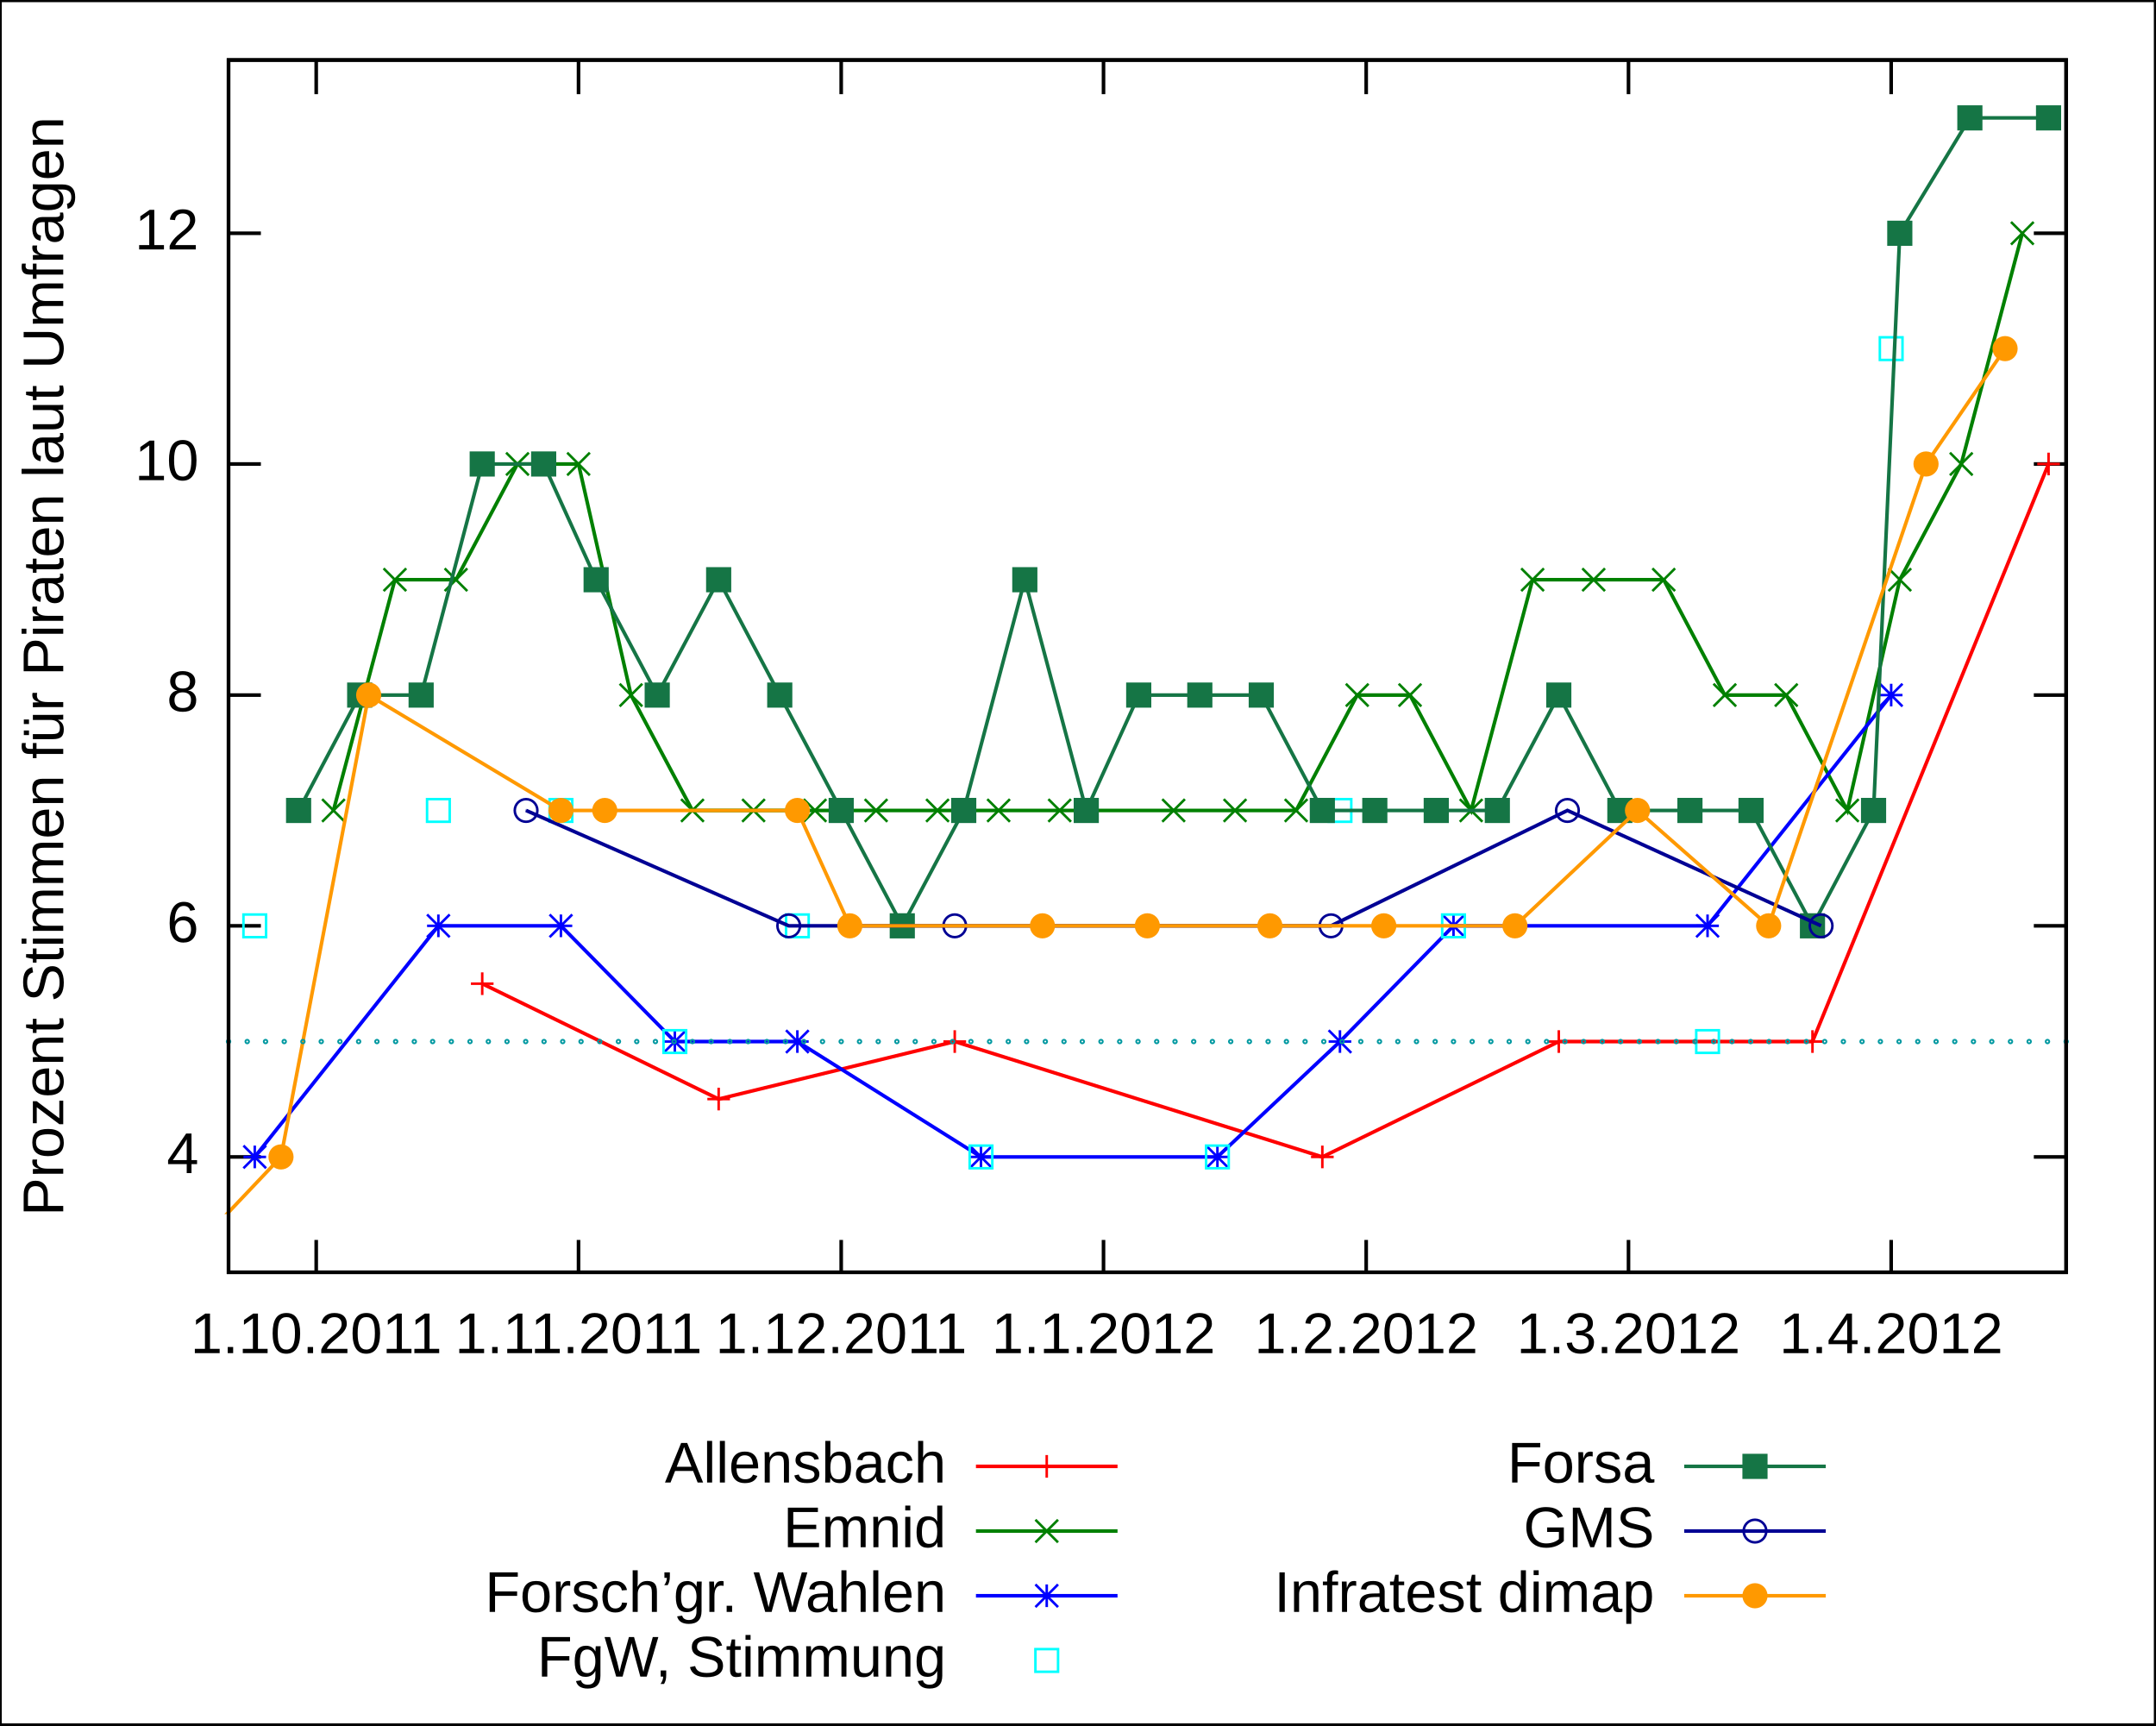
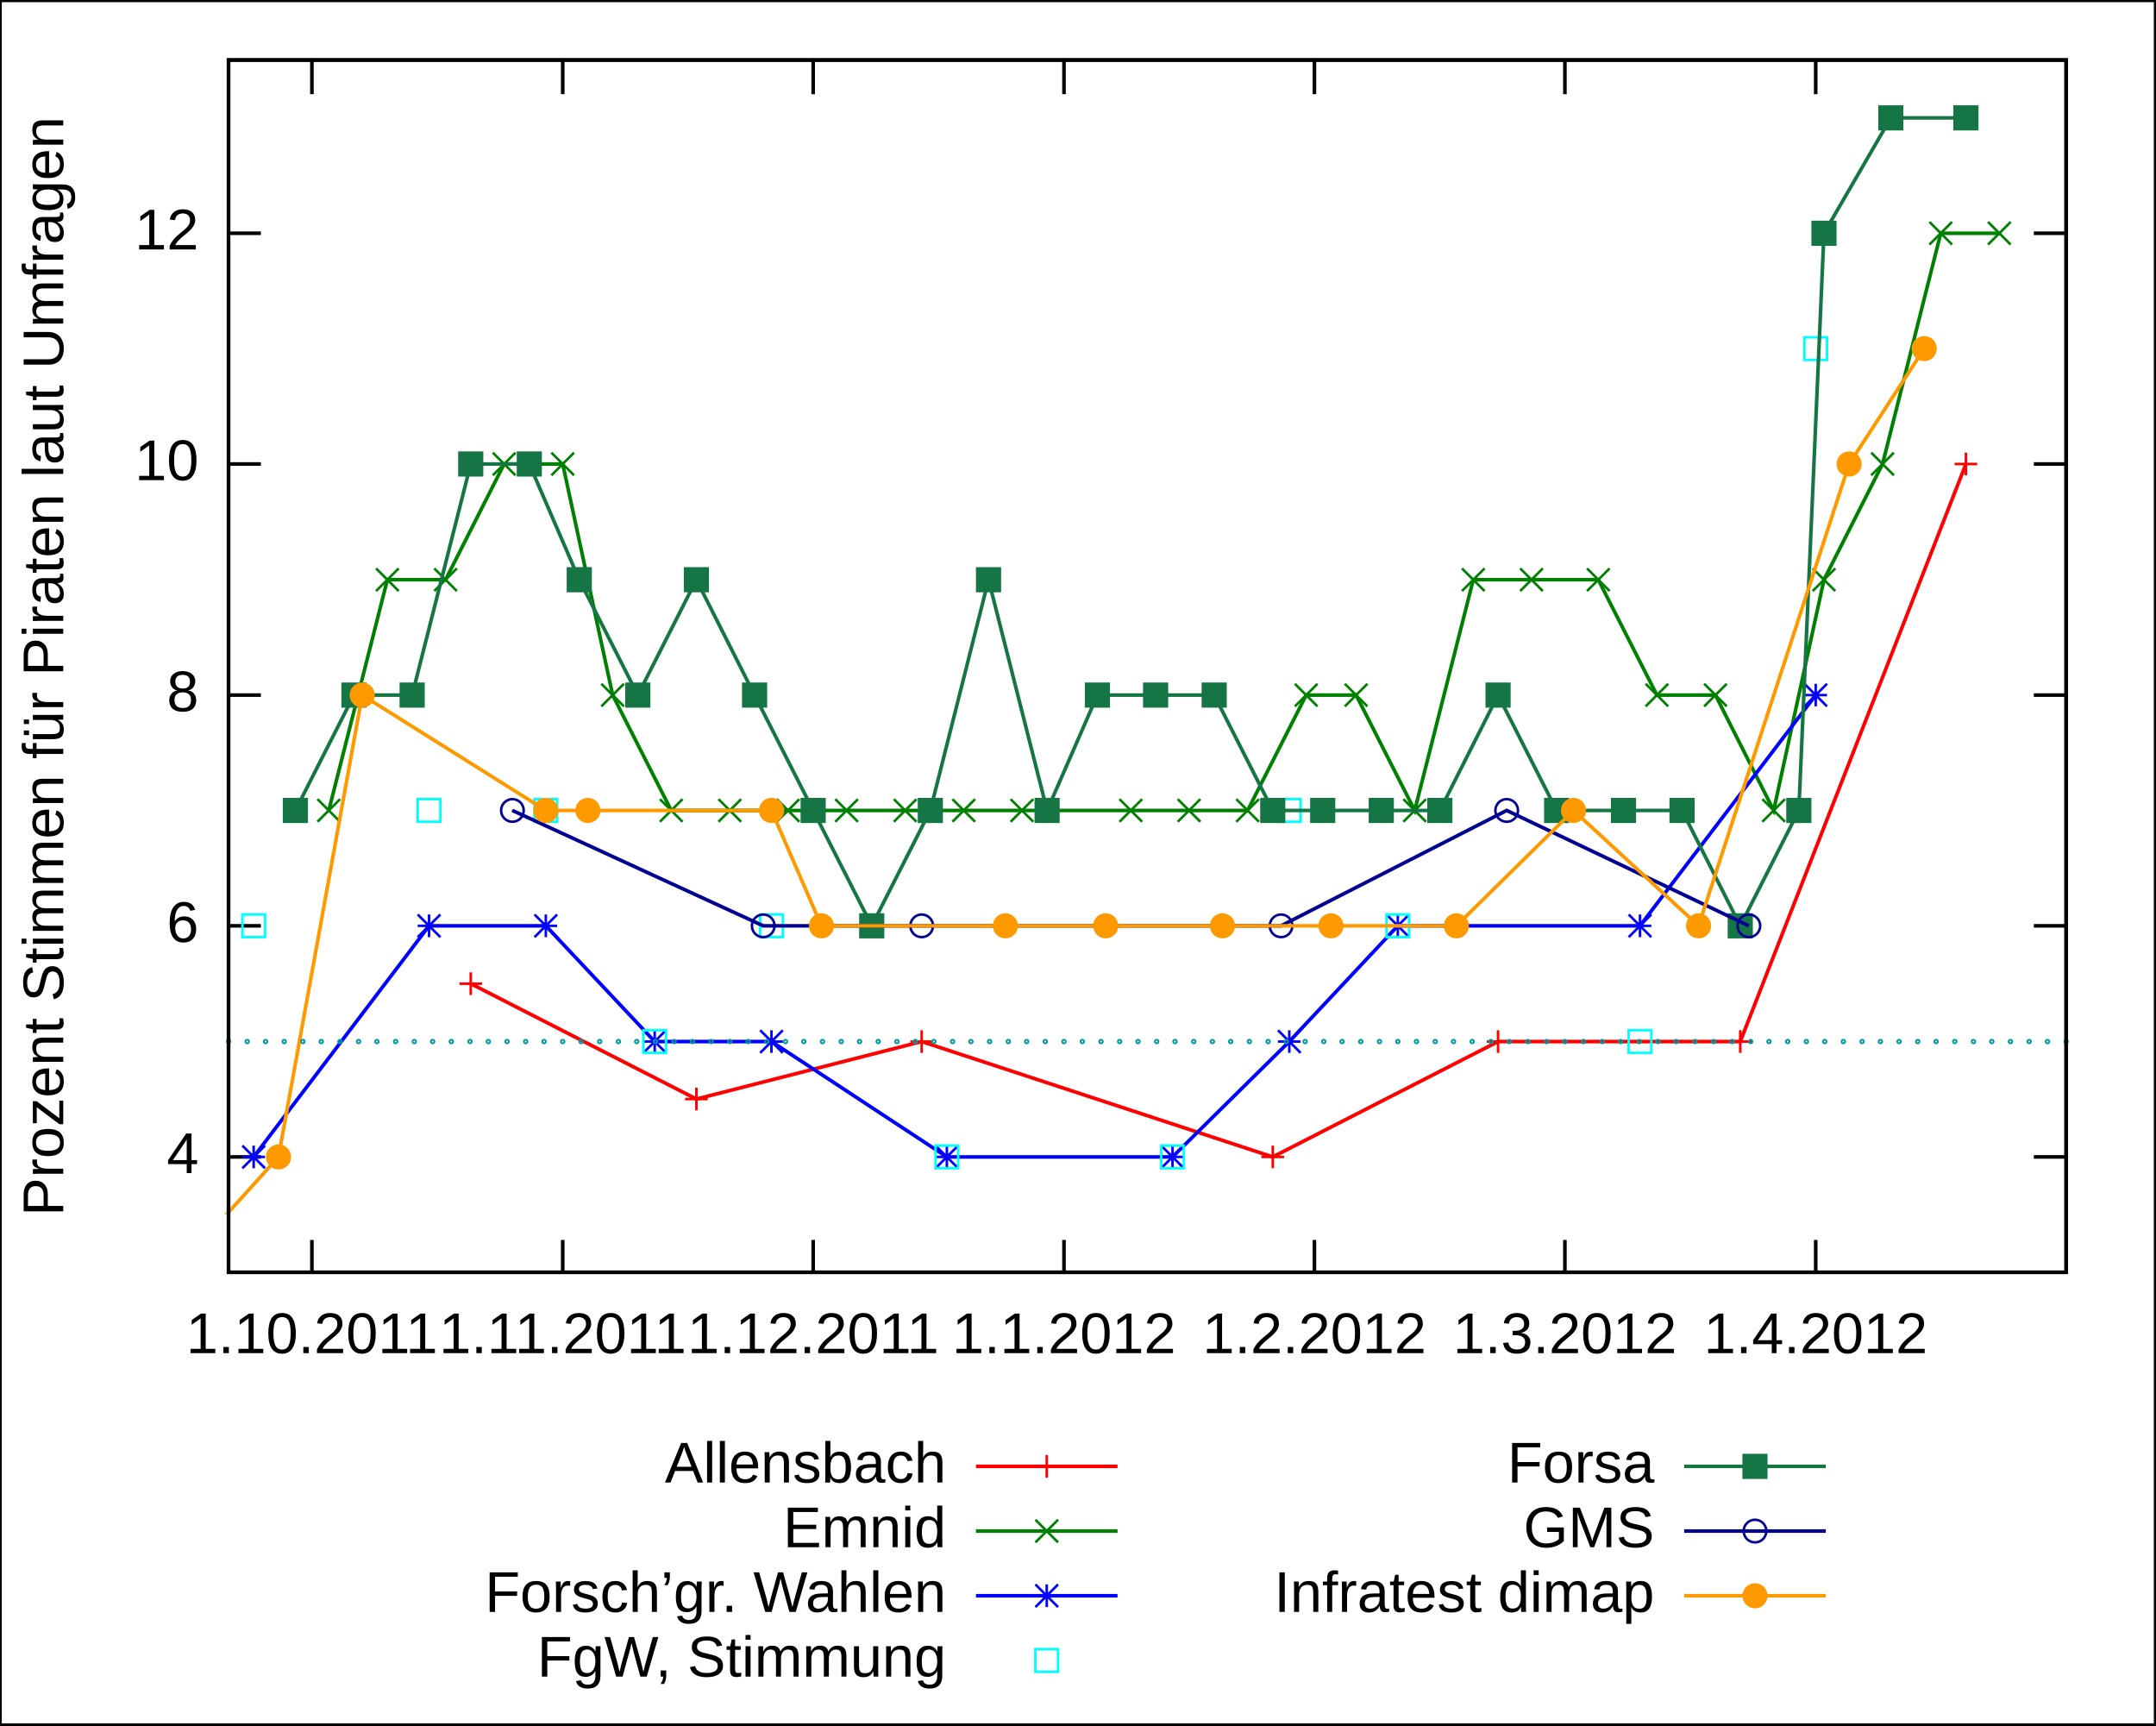
<svg xmlns="http://www.w3.org/2000/svg" xmlns:xlink="http://www.w3.org/1999/xlink" width="600" height="480" viewBox="0 0 600 480">
  <g id="gnuplot_canvas">
    <rect x="0" y="0" width="600" height="480" fill="none" />
    <defs>
      <circle id="gpDot" r="0.5" stroke-width="0.5" />
      <path id="gpPt0" stroke-width="0.222" stroke="currentColor" d="M-1,0 h2 M0,-1 v2" />
      <path id="gpPt1" stroke-width="0.222" stroke="currentColor" d="M-1,-1 L1,1 M1,-1 L-1,1" />
      <path id="gpPt2" stroke-width="0.222" stroke="currentColor" d="M-1,0 L1,0 M0,-1 L0,1 M-1,-1 L1,1 M-1,1 L1,-1" />
      <rect id="gpPt3" stroke-width="0.222" stroke="currentColor" x="-1" y="-1" width="2" height="2" />
      <rect id="gpPt4" stroke-width="0.222" stroke="currentColor" fill="currentColor" x="-1" y="-1" width="2" height="2" />
      <circle id="gpPt5" stroke-width="0.222" stroke="currentColor" cx="0" cy="0" r="1" />
      <use xlink:href="#gpPt5" id="gpPt6" fill="currentColor" stroke="none" />
      <path id="gpPt7" stroke-width="0.222" stroke="currentColor" d="M0,-1.33 L-1.33,0.67 L1.33,0.67 z" />
      <use xlink:href="#gpPt7" id="gpPt8" fill="currentColor" stroke="none" />
      <use xlink:href="#gpPt7" id="gpPt9" stroke="currentColor" transform="rotate(180)" />
      <use xlink:href="#gpPt9" id="gpPt10" fill="currentColor" stroke="none" />
      <use xlink:href="#gpPt3" id="gpPt11" stroke="currentColor" transform="rotate(45)" />
      <use xlink:href="#gpPt11" id="gpPt12" fill="currentColor" stroke="none" />
    </defs>
    <g style="fill:none; color:white; stroke:currentColor; stroke-width:1.00; stroke-linecap:butt; stroke-linejoin:miter">
</g>
    <g style="fill:none; color:black; stroke:currentColor; stroke-width:1.00; stroke-linecap:butt; stroke-linejoin:miter">
      <g style="stroke:none; shape-rendering:crispEdges">
        <polygon fill="rgb(255, 255, 255)" points="0.0,480.0 599.9,480.0 599.9,0.1 0.0,0.1 " />
      </g>
      <path stroke="black" d="M0.0,480.0 L0.0,0.1 L599.9,0.1 L599.9,480.0 L0.0,480.0 M63.6,321.9 L72.6,321.9 M575.0,321.9    L566.0,321.9  h0.01" />
      <g transform="translate(55.3,326.4)" style="stroke:none; fill:black; font-family:Arial; font-size:12.00pt; text-anchor:end">
        <text> 4</text>
      </g>
      <path d="M63.6,257.6 L72.6,257.6 M575.0,257.6 L566.0,257.6  h0.01" />
      <g transform="translate(55.3,262.1)" style="stroke:none; fill:black; font-family:Arial; font-size:12.00pt; text-anchor:end">
        <text> 6</text>
      </g>
      <path d="M63.6,193.4 L72.6,193.4 M575.0,193.4 L566.0,193.4  h0.01" />
      <g transform="translate(55.3,197.9)" style="stroke:none; fill:black; font-family:Arial; font-size:12.00pt; text-anchor:end">
        <text> 8</text>
      </g>
      <path d="M63.6,129.1 L72.6,129.1 M575.0,129.1 L566.0,129.1  h0.01" />
      <g transform="translate(55.3,133.6)" style="stroke:none; fill:black; font-family:Arial; font-size:12.00pt; text-anchor:end">
        <text> 10</text>
      </g>
      <path d="M63.6,64.9 L72.6,64.9 M575.0,64.9 L566.0,64.9  h0.01" />
      <g transform="translate(55.3,69.4)" style="stroke:none; fill:black; font-family:Arial; font-size:12.00pt; text-anchor:end">
        <text> 12</text>
      </g>
-       <path d="M88.0,354.0 L88.0,345.0 M88.0,16.7 L88.0,25.7  h0.01" />
-       <g transform="translate(88.0,376.5)" style="stroke:none; fill:black; font-family:Arial; font-size:12.00pt; text-anchor:middle">
+       <path d="M86.8,354.0 L86.8,345.0 M86.8,16.7 L86.8,25.7  h0.01" />
+       <g transform="translate(86.8,376.5)" style="stroke:none; fill:black; font-family:Arial; font-size:12.00pt; text-anchor:middle">
        <text>1.10.2011</text>
      </g>
-       <path d="M161.0,354.0 L161.0,345.0 M161.0,16.7 L161.0,25.7  h0.01" />
-       <g transform="translate(161.0,376.5)" style="stroke:none; fill:black; font-family:Arial; font-size:12.00pt; text-anchor:middle">
+       <path d="M156.6,354.0 L156.6,345.0 M156.6,16.7 L156.6,25.7  h0.01" />
+       <g transform="translate(156.6,376.5)" style="stroke:none; fill:black; font-family:Arial; font-size:12.00pt; text-anchor:middle">
        <text>1.11.2011</text>
      </g>
-       <path d="M234.1,354.0 L234.1,345.0 M234.1,16.7 L234.1,25.7  h0.01" />
-       <g transform="translate(234.1,376.5)" style="stroke:none; fill:black; font-family:Arial; font-size:12.00pt; text-anchor:middle">
+       <path d="M226.3,354.0 L226.3,345.0 M226.3,16.7 L226.3,25.7  h0.01" />
+       <g transform="translate(226.3,376.5)" style="stroke:none; fill:black; font-family:Arial; font-size:12.00pt; text-anchor:middle">
        <text>1.12.2011</text>
      </g>
-       <path d="M307.1,354.0 L307.1,345.0 M307.1,16.7 L307.1,25.7  h0.01" />
-       <g transform="translate(307.1,376.5)" style="stroke:none; fill:black; font-family:Arial; font-size:12.00pt; text-anchor:middle">
+       <path d="M296.1,354.0 L296.1,345.0 M296.1,16.7 L296.1,25.7  h0.01" />
+       <g transform="translate(296.1,376.5)" style="stroke:none; fill:black; font-family:Arial; font-size:12.00pt; text-anchor:middle">
        <text>1.1.2012</text>
      </g>
-       <path d="M380.2,354.0 L380.2,345.0 M380.2,16.7 L380.2,25.7  h0.01" />
-       <g transform="translate(380.2,376.5)" style="stroke:none; fill:black; font-family:Arial; font-size:12.00pt; text-anchor:middle">
+       <path d="M365.8,354.0 L365.8,345.0 M365.8,16.7 L365.8,25.7  h0.01" />
+       <g transform="translate(365.8,376.5)" style="stroke:none; fill:black; font-family:Arial; font-size:12.00pt; text-anchor:middle">
        <text>1.2.2012</text>
      </g>
-       <path d="M453.2,354.0 L453.2,345.0 M453.2,16.7 L453.2,25.7  h0.01" />
-       <g transform="translate(453.2,376.5)" style="stroke:none; fill:black; font-family:Arial; font-size:12.00pt; text-anchor:middle">
+       <path d="M435.5,354.0 L435.5,345.0 M435.5,16.7 L435.5,25.7  h0.01" />
+       <g transform="translate(435.5,376.5)" style="stroke:none; fill:black; font-family:Arial; font-size:12.00pt; text-anchor:middle">
        <text>1.3.2012</text>
      </g>
-       <path d="M526.3,354.0 L526.3,345.0 M526.3,16.7 L526.3,25.7  h0.01" />
-       <g transform="translate(526.3,376.5)" style="stroke:none; fill:black; font-family:Arial; font-size:12.00pt; text-anchor:middle">
+       <path d="M505.3,354.0 L505.3,345.0 M505.3,16.7 L505.3,25.7  h0.01" />
+       <g transform="translate(505.3,376.5)" style="stroke:none; fill:black; font-family:Arial; font-size:12.00pt; text-anchor:middle">
        <text>1.4.2012</text>
      </g>
      <path d="M63.6,16.7 L63.6,354.0 L575.0,354.0 L575.0,16.7 L63.6,16.7 Z  h0.01" />
      <g transform="translate(17.6,185.4) rotate(270)" style="stroke:none; fill:black; font-family:Arial; font-size:12.00pt; text-anchor:middle">
        <text>Prozent Stimmen für Piraten laut Umfragen</text>
      </g>
    </g>
    <g id="gnuplot_plot_1">
      <g style="fill:none; color:red; stroke:currentColor; stroke-width:1.00; stroke-linecap:butt; stroke-linejoin:miter">
        <g transform="translate(263.3,412.5)" style="stroke:none; fill:black; font-family:Arial; font-size:12.00pt; text-anchor:end">
          <text>Allensbach</text>
        </g>
-         <path d="M271.6,408.0 L311.0,408.0 M570.1,129.1 L504.4,289.8 L433.8,289.8 L368.0,321.9 L265.7,289.8 L200.0,305.8    L134.2,273.7  h0.01" />
-         <use xlink:href="#gpPt0" transform="translate(570.1,129.1) scale(3.15)" />
-         <use xlink:href="#gpPt0" transform="translate(504.4,289.8) scale(3.15)" />
-         <use xlink:href="#gpPt0" transform="translate(433.8,289.8) scale(3.15)" />
-         <use xlink:href="#gpPt0" transform="translate(368.0,321.9) scale(3.15)" />
-         <use xlink:href="#gpPt0" transform="translate(265.7,289.8) scale(3.15)" />
-         <use xlink:href="#gpPt0" transform="translate(200.0,305.8) scale(3.15)" />
-         <use xlink:href="#gpPt0" transform="translate(134.2,273.7) scale(3.15)" />
+         <path d="M271.6,408.0 L311.0,408.0 M547.1,129.1 L484.3,289.8 L416.9,289.8 L354.2,321.9 L256.5,289.8 L193.8,305.8    L131.0,273.7  h0.01" />
+         <use xlink:href="#gpPt0" transform="translate(547.1,129.1) scale(3.15)" />
+         <use xlink:href="#gpPt0" transform="translate(484.3,289.8) scale(3.15)" />
+         <use xlink:href="#gpPt0" transform="translate(416.9,289.8) scale(3.15)" />
+         <use xlink:href="#gpPt0" transform="translate(354.2,321.9) scale(3.15)" />
+         <use xlink:href="#gpPt0" transform="translate(256.5,289.8) scale(3.15)" />
+         <use xlink:href="#gpPt0" transform="translate(193.8,305.8) scale(3.15)" />
+         <use xlink:href="#gpPt0" transform="translate(131.0,273.7) scale(3.15)" />
        <use xlink:href="#gpPt0" transform="translate(291.3,408.0) scale(3.15)" />
      </g>
    </g>
    <g id="gnuplot_plot_2">
      <g style="fill:none; color:green; stroke:currentColor; stroke-width:1.00; stroke-linecap:butt; stroke-linejoin:miter">
        <g transform="translate(263.3,430.5)" style="stroke:none; fill:black; font-family:Arial; font-size:12.00pt; text-anchor:end">
          <text>Emnid</text>
        </g>
-         <path d="M271.6,426.0 L311.0,426.0 M562.8,64.9 L545.8,129.1 L528.7,161.3 L514.1,225.5 L497.1,193.4 L480.0,193.4    L463.0,161.3 L443.5,161.3 L426.5,161.3 L409.4,225.5 L392.4,193.4 L377.7,193.4 L360.7,225.5 L343.7,225.5    L326.6,225.5 L294.9,225.5 L277.9,225.5 L260.9,225.5 L243.8,225.5 L226.8,225.5 L209.7,225.5 L192.7,225.5    L175.6,193.4 L161.0,129.1 L144.0,129.1 L126.9,161.3 L109.9,161.3 L92.8,225.5  h0.01" />
-         <use xlink:href="#gpPt1" transform="translate(562.8,64.9) scale(3.15)" />
-         <use xlink:href="#gpPt1" transform="translate(545.8,129.1) scale(3.15)" />
-         <use xlink:href="#gpPt1" transform="translate(528.7,161.3) scale(3.15)" />
-         <use xlink:href="#gpPt1" transform="translate(514.1,225.5) scale(3.15)" />
-         <use xlink:href="#gpPt1" transform="translate(497.1,193.4) scale(3.15)" />
-         <use xlink:href="#gpPt1" transform="translate(480.0,193.4) scale(3.15)" />
-         <use xlink:href="#gpPt1" transform="translate(463.0,161.3) scale(3.15)" />
-         <use xlink:href="#gpPt1" transform="translate(443.5,161.3) scale(3.15)" />
-         <use xlink:href="#gpPt1" transform="translate(426.5,161.3) scale(3.15)" />
-         <use xlink:href="#gpPt1" transform="translate(409.4,225.5) scale(3.15)" />
-         <use xlink:href="#gpPt1" transform="translate(392.4,193.4) scale(3.15)" />
-         <use xlink:href="#gpPt1" transform="translate(377.7,193.4) scale(3.15)" />
-         <use xlink:href="#gpPt1" transform="translate(360.7,225.5) scale(3.15)" />
-         <use xlink:href="#gpPt1" transform="translate(343.7,225.5) scale(3.15)" />
-         <use xlink:href="#gpPt1" transform="translate(326.6,225.5) scale(3.15)" />
-         <use xlink:href="#gpPt1" transform="translate(294.9,225.5) scale(3.15)" />
-         <use xlink:href="#gpPt1" transform="translate(277.9,225.5) scale(3.15)" />
-         <use xlink:href="#gpPt1" transform="translate(260.9,225.5) scale(3.15)" />
-         <use xlink:href="#gpPt1" transform="translate(243.8,225.5) scale(3.15)" />
-         <use xlink:href="#gpPt1" transform="translate(226.8,225.5) scale(3.15)" />
-         <use xlink:href="#gpPt1" transform="translate(209.7,225.5) scale(3.15)" />
-         <use xlink:href="#gpPt1" transform="translate(192.7,225.5) scale(3.15)" />
-         <use xlink:href="#gpPt1" transform="translate(175.6,193.4) scale(3.15)" />
-         <use xlink:href="#gpPt1" transform="translate(161.0,129.1) scale(3.15)" />
-         <use xlink:href="#gpPt1" transform="translate(144.0,129.1) scale(3.15)" />
-         <use xlink:href="#gpPt1" transform="translate(126.9,161.3) scale(3.15)" />
-         <use xlink:href="#gpPt1" transform="translate(109.9,161.3) scale(3.15)" />
-         <use xlink:href="#gpPt1" transform="translate(92.8,225.5) scale(3.15)" />
+         <path d="M271.6,426.0 L311.0,426.0 M556.4,64.9 L540.1,64.9 L523.9,129.1 L507.6,161.3 L493.6,225.5 L477.4,193.4    L461.1,193.4 L444.8,161.3 L426.2,161.3 L410.0,161.3 L393.7,225.5 L377.4,193.4 L363.5,193.4 L347.2,225.5    L330.9,225.5 L314.7,225.5 L284.4,225.5 L268.2,225.5 L251.9,225.5 L235.6,225.5 L219.3,225.5 L203.1,225.5    L186.8,225.5 L170.5,193.4 L156.6,129.1 L140.3,129.1 L124.0,161.3 L107.8,161.3 L91.5,225.5  h0.01" />
+         <use xlink:href="#gpPt1" transform="translate(556.4,64.9) scale(3.15)" />
+         <use xlink:href="#gpPt1" transform="translate(540.1,64.9) scale(3.15)" />
+         <use xlink:href="#gpPt1" transform="translate(523.9,129.1) scale(3.15)" />
+         <use xlink:href="#gpPt1" transform="translate(507.6,161.3) scale(3.15)" />
+         <use xlink:href="#gpPt1" transform="translate(493.6,225.5) scale(3.15)" />
+         <use xlink:href="#gpPt1" transform="translate(477.4,193.4) scale(3.15)" />
+         <use xlink:href="#gpPt1" transform="translate(461.1,193.4) scale(3.15)" />
+         <use xlink:href="#gpPt1" transform="translate(444.8,161.3) scale(3.15)" />
+         <use xlink:href="#gpPt1" transform="translate(426.2,161.3) scale(3.15)" />
+         <use xlink:href="#gpPt1" transform="translate(410.0,161.3) scale(3.15)" />
+         <use xlink:href="#gpPt1" transform="translate(393.7,225.5) scale(3.15)" />
+         <use xlink:href="#gpPt1" transform="translate(377.4,193.4) scale(3.15)" />
+         <use xlink:href="#gpPt1" transform="translate(363.5,193.4) scale(3.15)" />
+         <use xlink:href="#gpPt1" transform="translate(347.2,225.5) scale(3.15)" />
+         <use xlink:href="#gpPt1" transform="translate(330.9,225.5) scale(3.15)" />
+         <use xlink:href="#gpPt1" transform="translate(314.7,225.5) scale(3.15)" />
+         <use xlink:href="#gpPt1" transform="translate(284.4,225.5) scale(3.15)" />
+         <use xlink:href="#gpPt1" transform="translate(268.2,225.5) scale(3.15)" />
+         <use xlink:href="#gpPt1" transform="translate(251.9,225.5) scale(3.15)" />
+         <use xlink:href="#gpPt1" transform="translate(235.6,225.5) scale(3.15)" />
+         <use xlink:href="#gpPt1" transform="translate(219.3,225.5) scale(3.15)" />
+         <use xlink:href="#gpPt1" transform="translate(203.1,225.5) scale(3.15)" />
+         <use xlink:href="#gpPt1" transform="translate(186.8,225.5) scale(3.15)" />
+         <use xlink:href="#gpPt1" transform="translate(170.5,193.4) scale(3.15)" />
+         <use xlink:href="#gpPt1" transform="translate(156.6,129.1) scale(3.15)" />
+         <use xlink:href="#gpPt1" transform="translate(140.3,129.1) scale(3.15)" />
+         <use xlink:href="#gpPt1" transform="translate(124.0,161.3) scale(3.15)" />
+         <use xlink:href="#gpPt1" transform="translate(107.8,161.3) scale(3.15)" />
+         <use xlink:href="#gpPt1" transform="translate(91.5,225.5) scale(3.15)" />
        <use xlink:href="#gpPt1" transform="translate(291.3,426.0) scale(3.15)" />
      </g>
    </g>
    <g id="gnuplot_plot_3">
      <g style="fill:none; color:blue; stroke:currentColor; stroke-width:1.00; stroke-linecap:butt; stroke-linejoin:miter">
        <g transform="translate(263.3,448.5)" style="stroke:none; fill:black; font-family:Arial; font-size:12.00pt; text-anchor:end">
          <text>Forsch’gr. Wahlen</text>
        </g>
-         <path d="M271.6,444.0 L311.0,444.0 M526.3,193.4 L475.2,257.6 L404.5,257.6 L372.9,289.8 L338.8,321.9 L273.0,321.9    L221.9,289.8 L187.8,289.8 L156.1,257.6 L122.0,257.6 L70.9,321.9  h0.01" />
-         <use xlink:href="#gpPt2" transform="translate(526.3,193.4) scale(3.15)" />
-         <use xlink:href="#gpPt2" transform="translate(475.2,257.6) scale(3.15)" />
-         <use xlink:href="#gpPt2" transform="translate(404.5,257.6) scale(3.15)" />
-         <use xlink:href="#gpPt2" transform="translate(372.9,289.8) scale(3.15)" />
-         <use xlink:href="#gpPt2" transform="translate(338.8,321.9) scale(3.15)" />
-         <use xlink:href="#gpPt2" transform="translate(273.0,321.9) scale(3.15)" />
-         <use xlink:href="#gpPt2" transform="translate(221.9,289.8) scale(3.15)" />
-         <use xlink:href="#gpPt2" transform="translate(187.8,289.8) scale(3.15)" />
-         <use xlink:href="#gpPt2" transform="translate(156.1,257.6) scale(3.15)" />
-         <use xlink:href="#gpPt2" transform="translate(122.0,257.6) scale(3.15)" />
-         <use xlink:href="#gpPt2" transform="translate(70.9,321.9) scale(3.15)" />
+         <path d="M271.6,444.0 L311.0,444.0 M505.3,193.4 L456.4,257.6 L389.0,257.6 L358.8,289.8 L326.3,321.9 L263.5,321.9    L214.7,289.8 L182.2,289.8 L151.9,257.6 L119.4,257.6 L70.6,321.9  h0.01" />
+         <use xlink:href="#gpPt2" transform="translate(505.3,193.4) scale(3.15)" />
+         <use xlink:href="#gpPt2" transform="translate(456.4,257.6) scale(3.15)" />
+         <use xlink:href="#gpPt2" transform="translate(389.0,257.6) scale(3.15)" />
+         <use xlink:href="#gpPt2" transform="translate(358.8,289.8) scale(3.15)" />
+         <use xlink:href="#gpPt2" transform="translate(326.3,321.9) scale(3.15)" />
+         <use xlink:href="#gpPt2" transform="translate(263.5,321.9) scale(3.15)" />
+         <use xlink:href="#gpPt2" transform="translate(214.7,289.8) scale(3.15)" />
+         <use xlink:href="#gpPt2" transform="translate(182.2,289.8) scale(3.15)" />
+         <use xlink:href="#gpPt2" transform="translate(151.9,257.6) scale(3.15)" />
+         <use xlink:href="#gpPt2" transform="translate(119.4,257.6) scale(3.15)" />
+         <use xlink:href="#gpPt2" transform="translate(70.6,321.9) scale(3.15)" />
        <use xlink:href="#gpPt2" transform="translate(291.3,444.0) scale(3.15)" />
      </g>
    </g>
    <g id="gnuplot_plot_4">
      <g style="fill:none; color:cyan; stroke:currentColor; stroke-width:1.00; stroke-linecap:butt; stroke-linejoin:miter">
        <g transform="translate(263.3,466.5)" style="stroke:none; fill:black; font-family:Arial; font-size:12.00pt; text-anchor:end">
          <text>FgW, Stimmung</text>
        </g>
-         <use xlink:href="#gpPt3" transform="translate(526.3,97.0) scale(3.15)" />
-         <use xlink:href="#gpPt3" transform="translate(475.2,289.8) scale(3.15)" />
-         <use xlink:href="#gpPt3" transform="translate(404.5,257.6) scale(3.15)" />
-         <use xlink:href="#gpPt3" transform="translate(372.9,225.5) scale(3.15)" />
-         <use xlink:href="#gpPt3" transform="translate(338.8,321.9) scale(3.15)" />
-         <use xlink:href="#gpPt3" transform="translate(273.0,321.9) scale(3.15)" />
-         <use xlink:href="#gpPt3" transform="translate(221.9,257.6) scale(3.15)" />
-         <use xlink:href="#gpPt3" transform="translate(187.8,289.8) scale(3.15)" />
-         <use xlink:href="#gpPt3" transform="translate(156.1,225.5) scale(3.15)" />
-         <use xlink:href="#gpPt3" transform="translate(122.0,225.5) scale(3.15)" />
-         <use xlink:href="#gpPt3" transform="translate(70.9,257.6) scale(3.15)" />
+         <use xlink:href="#gpPt3" transform="translate(505.3,97.0) scale(3.15)" />
+         <use xlink:href="#gpPt3" transform="translate(456.4,289.8) scale(3.15)" />
+         <use xlink:href="#gpPt3" transform="translate(389.0,257.6) scale(3.15)" />
+         <use xlink:href="#gpPt3" transform="translate(358.8,225.5) scale(3.15)" />
+         <use xlink:href="#gpPt3" transform="translate(326.3,321.9) scale(3.15)" />
+         <use xlink:href="#gpPt3" transform="translate(263.5,321.9) scale(3.15)" />
+         <use xlink:href="#gpPt3" transform="translate(214.7,257.6) scale(3.15)" />
+         <use xlink:href="#gpPt3" transform="translate(182.2,289.8) scale(3.15)" />
+         <use xlink:href="#gpPt3" transform="translate(151.9,225.5) scale(3.15)" />
+         <use xlink:href="#gpPt3" transform="translate(119.4,225.5) scale(3.15)" />
+         <use xlink:href="#gpPt3" transform="translate(70.6,257.6) scale(3.15)" />
        <use xlink:href="#gpPt3" transform="translate(291.3,462.0) scale(3.15)" />
      </g>
    </g>
    <g id="gnuplot_plot_5">
      <g style="fill:none; color:#157545; stroke:currentColor; stroke-width:1.00; stroke-linecap:butt; stroke-linejoin:miter">
        <g transform="translate(460.4,412.5)" style="stroke:none; fill:black; font-family:Arial; font-size:12.00pt; text-anchor:end">
          <text>Forsa</text>
        </g>
-         <path d="M468.7,408.0 L508.1,408.0 M570.1,32.8 L548.2,32.8 L528.7,64.9 L521.4,225.5 L504.4,257.6 L487.3,225.5    L470.3,225.5 L450.8,225.5 L433.8,193.4 L416.7,225.5 L399.7,225.5 L382.6,225.5 L368.0,225.5 L351.0,193.4    L333.9,193.4 L316.9,193.4 L302.3,225.5 L285.2,161.3 L268.2,225.5 L251.1,257.6 L234.1,225.5 L217.0,193.4    L200.0,161.3 L182.9,193.4 L165.9,161.3 L151.3,129.1 L134.2,129.1 L117.2,193.4 L100.1,193.4 L83.1,225.5     h0.01" />
-         <use xlink:href="#gpPt4" transform="translate(570.1,32.8) scale(3.15)" />
-         <use xlink:href="#gpPt4" transform="translate(548.2,32.8) scale(3.15)" />
-         <use xlink:href="#gpPt4" transform="translate(528.7,64.9) scale(3.15)" />
-         <use xlink:href="#gpPt4" transform="translate(521.4,225.5) scale(3.15)" />
-         <use xlink:href="#gpPt4" transform="translate(504.4,257.6) scale(3.15)" />
-         <use xlink:href="#gpPt4" transform="translate(487.3,225.5) scale(3.15)" />
-         <use xlink:href="#gpPt4" transform="translate(470.3,225.5) scale(3.15)" />
-         <use xlink:href="#gpPt4" transform="translate(450.8,225.5) scale(3.15)" />
-         <use xlink:href="#gpPt4" transform="translate(433.8,193.4) scale(3.15)" />
-         <use xlink:href="#gpPt4" transform="translate(416.7,225.5) scale(3.15)" />
-         <use xlink:href="#gpPt4" transform="translate(399.7,225.5) scale(3.15)" />
-         <use xlink:href="#gpPt4" transform="translate(382.6,225.5) scale(3.15)" />
-         <use xlink:href="#gpPt4" transform="translate(368.0,225.5) scale(3.15)" />
-         <use xlink:href="#gpPt4" transform="translate(351.0,193.4) scale(3.15)" />
-         <use xlink:href="#gpPt4" transform="translate(333.9,193.4) scale(3.15)" />
-         <use xlink:href="#gpPt4" transform="translate(316.9,193.4) scale(3.15)" />
-         <use xlink:href="#gpPt4" transform="translate(302.3,225.5) scale(3.15)" />
-         <use xlink:href="#gpPt4" transform="translate(285.2,161.3) scale(3.15)" />
-         <use xlink:href="#gpPt4" transform="translate(268.2,225.5) scale(3.15)" />
-         <use xlink:href="#gpPt4" transform="translate(251.1,257.6) scale(3.15)" />
-         <use xlink:href="#gpPt4" transform="translate(234.1,225.5) scale(3.15)" />
-         <use xlink:href="#gpPt4" transform="translate(217.0,193.4) scale(3.15)" />
-         <use xlink:href="#gpPt4" transform="translate(200.0,161.3) scale(3.15)" />
-         <use xlink:href="#gpPt4" transform="translate(182.9,193.4) scale(3.15)" />
-         <use xlink:href="#gpPt4" transform="translate(165.9,161.3) scale(3.15)" />
-         <use xlink:href="#gpPt4" transform="translate(151.3,129.1) scale(3.15)" />
-         <use xlink:href="#gpPt4" transform="translate(134.2,129.1) scale(3.15)" />
-         <use xlink:href="#gpPt4" transform="translate(117.2,193.4) scale(3.15)" />
-         <use xlink:href="#gpPt4" transform="translate(100.1,193.4) scale(3.15)" />
-         <use xlink:href="#gpPt4" transform="translate(83.1,225.5) scale(3.15)" />
+         <path d="M468.7,408.0 L508.1,408.0 M547.1,32.8 L526.2,32.8 L507.6,64.9 L500.6,225.5 L484.3,257.6 L468.1,225.5    L451.8,225.5 L433.2,225.5 L416.9,193.4 L400.7,225.5 L384.4,225.5 L368.1,225.5 L354.2,225.5 L337.9,193.4    L321.6,193.4 L305.4,193.4 L291.4,225.5 L275.1,161.3 L258.9,225.5 L242.6,257.6 L226.3,225.5 L210.0,193.4    L193.8,161.3 L177.5,193.4 L161.2,161.3 L147.3,129.1 L131.0,129.1 L114.7,193.4 L98.5,193.4 L82.2,225.5     h0.01" />
+         <use xlink:href="#gpPt4" transform="translate(547.1,32.8) scale(3.15)" />
+         <use xlink:href="#gpPt4" transform="translate(526.2,32.8) scale(3.15)" />
+         <use xlink:href="#gpPt4" transform="translate(507.6,64.9) scale(3.15)" />
+         <use xlink:href="#gpPt4" transform="translate(500.6,225.5) scale(3.15)" />
+         <use xlink:href="#gpPt4" transform="translate(484.3,257.6) scale(3.15)" />
+         <use xlink:href="#gpPt4" transform="translate(468.1,225.5) scale(3.15)" />
+         <use xlink:href="#gpPt4" transform="translate(451.8,225.5) scale(3.15)" />
+         <use xlink:href="#gpPt4" transform="translate(433.2,225.5) scale(3.15)" />
+         <use xlink:href="#gpPt4" transform="translate(416.9,193.4) scale(3.15)" />
+         <use xlink:href="#gpPt4" transform="translate(400.7,225.5) scale(3.15)" />
+         <use xlink:href="#gpPt4" transform="translate(384.4,225.5) scale(3.15)" />
+         <use xlink:href="#gpPt4" transform="translate(368.1,225.5) scale(3.15)" />
+         <use xlink:href="#gpPt4" transform="translate(354.2,225.5) scale(3.15)" />
+         <use xlink:href="#gpPt4" transform="translate(337.9,193.4) scale(3.15)" />
+         <use xlink:href="#gpPt4" transform="translate(321.6,193.4) scale(3.15)" />
+         <use xlink:href="#gpPt4" transform="translate(305.4,193.4) scale(3.15)" />
+         <use xlink:href="#gpPt4" transform="translate(291.4,225.5) scale(3.15)" />
+         <use xlink:href="#gpPt4" transform="translate(275.1,161.3) scale(3.15)" />
+         <use xlink:href="#gpPt4" transform="translate(258.9,225.5) scale(3.15)" />
+         <use xlink:href="#gpPt4" transform="translate(242.6,257.6) scale(3.15)" />
+         <use xlink:href="#gpPt4" transform="translate(226.3,225.5) scale(3.15)" />
+         <use xlink:href="#gpPt4" transform="translate(210.0,193.4) scale(3.15)" />
+         <use xlink:href="#gpPt4" transform="translate(193.8,161.3) scale(3.15)" />
+         <use xlink:href="#gpPt4" transform="translate(177.5,193.4) scale(3.15)" />
+         <use xlink:href="#gpPt4" transform="translate(161.2,161.3) scale(3.15)" />
+         <use xlink:href="#gpPt4" transform="translate(147.3,129.1) scale(3.15)" />
+         <use xlink:href="#gpPt4" transform="translate(131.0,129.1) scale(3.15)" />
+         <use xlink:href="#gpPt4" transform="translate(114.7,193.4) scale(3.15)" />
+         <use xlink:href="#gpPt4" transform="translate(98.5,193.4) scale(3.15)" />
+         <use xlink:href="#gpPt4" transform="translate(82.2,225.5) scale(3.15)" />
        <use xlink:href="#gpPt4" transform="translate(488.4,408.0) scale(3.15)" />
      </g>
    </g>
    <g id="gnuplot_plot_6">
      <g style="fill:none; color:#000094; stroke:currentColor; stroke-width:1.00; stroke-linecap:butt; stroke-linejoin:miter">
        <g transform="translate(460.4,430.5)" style="stroke:none; fill:black; font-family:Arial; font-size:12.00pt; text-anchor:end">
          <text>GMS</text>
        </g>
-         <path d="M468.7,426.0 L508.1,426.0 M506.8,257.6 L436.2,225.5 L370.4,257.6 L265.7,257.6 L219.5,257.6 L146.4,225.5     h0.01" />
-         <use xlink:href="#gpPt5" transform="translate(506.8,257.6) scale(3.15)" />
-         <use xlink:href="#gpPt5" transform="translate(436.2,225.5) scale(3.15)" />
-         <use xlink:href="#gpPt5" transform="translate(370.4,257.6) scale(3.15)" />
-         <use xlink:href="#gpPt5" transform="translate(265.7,257.6) scale(3.15)" />
-         <use xlink:href="#gpPt5" transform="translate(219.5,257.6) scale(3.15)" />
-         <use xlink:href="#gpPt5" transform="translate(146.4,225.5) scale(3.15)" />
+         <path d="M468.7,426.0 L508.1,426.0 M486.7,257.6 L419.3,225.5 L356.5,257.6 L256.5,257.6 L212.4,257.6 L142.6,225.5     h0.01" />
+         <use xlink:href="#gpPt5" transform="translate(486.7,257.6) scale(3.15)" />
+         <use xlink:href="#gpPt5" transform="translate(419.3,225.5) scale(3.15)" />
+         <use xlink:href="#gpPt5" transform="translate(356.5,257.6) scale(3.15)" />
+         <use xlink:href="#gpPt5" transform="translate(256.5,257.6) scale(3.15)" />
+         <use xlink:href="#gpPt5" transform="translate(212.4,257.6) scale(3.15)" />
+         <use xlink:href="#gpPt5" transform="translate(142.6,225.5) scale(3.15)" />
        <use xlink:href="#gpPt5" transform="translate(488.4,426.0) scale(3.15)" />
      </g>
    </g>
    <g id="gnuplot_plot_7">
      <g style="fill:none; color:#FF9900; stroke:currentColor; stroke-width:1.00; stroke-linecap:butt; stroke-linejoin:miter">
        <g transform="translate(460.4,448.5)" style="stroke:none; fill:black; font-family:Arial; font-size:12.00pt; text-anchor:end">
          <text>Infratest dimap</text>
        </g>
-         <path d="M468.7,444.0 L508.1,444.0 M558.0,97.0 L536.0,129.1 L492.2,257.6 L455.7,225.5 L421.6,257.6 L385.1,257.6    L353.4,257.6 L319.3,257.6 L290.1,257.6 L236.5,257.6 L221.9,225.5 L168.3,225.5 L156.1,225.5 L102.6,193.4    L78.2,321.9 L63.6,337.3  h0.01" />
-         <use xlink:href="#gpPt6" transform="translate(558.0,97.0) scale(3.15)" />
-         <use xlink:href="#gpPt6" transform="translate(536.0,129.1) scale(3.15)" />
-         <use xlink:href="#gpPt6" transform="translate(492.2,257.6) scale(3.15)" />
-         <use xlink:href="#gpPt6" transform="translate(455.7,225.5) scale(3.15)" />
-         <use xlink:href="#gpPt6" transform="translate(421.6,257.6) scale(3.15)" />
-         <use xlink:href="#gpPt6" transform="translate(385.1,257.6) scale(3.15)" />
-         <use xlink:href="#gpPt6" transform="translate(353.4,257.6) scale(3.15)" />
-         <use xlink:href="#gpPt6" transform="translate(319.3,257.6) scale(3.15)" />
-         <use xlink:href="#gpPt6" transform="translate(290.1,257.6) scale(3.15)" />
-         <use xlink:href="#gpPt6" transform="translate(236.5,257.6) scale(3.15)" />
-         <use xlink:href="#gpPt6" transform="translate(221.9,225.5) scale(3.15)" />
-         <use xlink:href="#gpPt6" transform="translate(168.3,225.5) scale(3.15)" />
-         <use xlink:href="#gpPt6" transform="translate(156.1,225.5) scale(3.15)" />
-         <use xlink:href="#gpPt6" transform="translate(102.6,193.4) scale(3.15)" />
-         <use xlink:href="#gpPt6" transform="translate(78.2,321.9) scale(3.15)" />
+         <path d="M468.7,444.0 L508.1,444.0 M535.5,97.0 L514.6,129.1 L472.7,257.6 L437.9,225.5 L405.3,257.6 L370.4,257.6    L340.2,257.6 L307.7,257.6 L279.8,257.6 L228.6,257.6 L214.7,225.5 L163.6,225.5 L151.9,225.5 L100.8,193.4    L77.5,321.9 L63.6,337.3  h0.01" />
+         <use xlink:href="#gpPt6" transform="translate(535.5,97.0) scale(3.15)" />
+         <use xlink:href="#gpPt6" transform="translate(514.6,129.1) scale(3.15)" />
+         <use xlink:href="#gpPt6" transform="translate(472.7,257.6) scale(3.15)" />
+         <use xlink:href="#gpPt6" transform="translate(437.9,225.5) scale(3.15)" />
+         <use xlink:href="#gpPt6" transform="translate(405.3,257.6) scale(3.15)" />
+         <use xlink:href="#gpPt6" transform="translate(370.4,257.6) scale(3.15)" />
+         <use xlink:href="#gpPt6" transform="translate(340.2,257.6) scale(3.15)" />
+         <use xlink:href="#gpPt6" transform="translate(307.7,257.6) scale(3.15)" />
+         <use xlink:href="#gpPt6" transform="translate(279.8,257.6) scale(3.15)" />
+         <use xlink:href="#gpPt6" transform="translate(228.6,257.6) scale(3.15)" />
+         <use xlink:href="#gpPt6" transform="translate(214.7,225.5) scale(3.15)" />
+         <use xlink:href="#gpPt6" transform="translate(163.6,225.5) scale(3.15)" />
+         <use xlink:href="#gpPt6" transform="translate(151.9,225.5) scale(3.15)" />
+         <use xlink:href="#gpPt6" transform="translate(100.8,193.4) scale(3.15)" />
+         <use xlink:href="#gpPt6" transform="translate(77.5,321.9) scale(3.15)" />
        <use xlink:href="#gpPt6" transform="translate(488.4,444.0) scale(3.15)" />
      </g>
    </g>
    <g id="gnuplot_plot_8">
      <g style="fill:none; color:#0099A1; stroke:currentColor; stroke-width:1.00; stroke-linecap:butt; stroke-linejoin:miter">
        <use xlink:href="#gpDot" x="63.6" y="289.8" />
        <use xlink:href="#gpDot" x="68.8" y="289.8" />
        <use xlink:href="#gpDot" x="73.9" y="289.8" />
        <use xlink:href="#gpDot" x="79.1" y="289.8" />
        <use xlink:href="#gpDot" x="84.3" y="289.8" />
        <use xlink:href="#gpDot" x="89.4" y="289.8" />
        <use xlink:href="#gpDot" x="94.6" y="289.8" />
        <use xlink:href="#gpDot" x="99.8" y="289.8" />
        <use xlink:href="#gpDot" x="104.9" y="289.8" />
        <use xlink:href="#gpDot" x="110.1" y="289.8" />
        <use xlink:href="#gpDot" x="115.3" y="289.8" />
        <use xlink:href="#gpDot" x="120.4" y="289.8" />
        <use xlink:href="#gpDot" x="125.6" y="289.8" />
        <use xlink:href="#gpDot" x="130.8" y="289.8" />
        <use xlink:href="#gpDot" x="135.9" y="289.8" />
        <use xlink:href="#gpDot" x="141.1" y="289.8" />
        <use xlink:href="#gpDot" x="146.3" y="289.8" />
        <use xlink:href="#gpDot" x="151.4" y="289.8" />
        <use xlink:href="#gpDot" x="156.6" y="289.8" />
        <use xlink:href="#gpDot" x="161.7" y="289.8" />
        <use xlink:href="#gpDot" x="166.9" y="289.8" />
        <use xlink:href="#gpDot" x="172.1" y="289.8" />
        <use xlink:href="#gpDot" x="177.2" y="289.8" />
        <use xlink:href="#gpDot" x="182.4" y="289.8" />
        <use xlink:href="#gpDot" x="187.6" y="289.8" />
        <use xlink:href="#gpDot" x="192.7" y="289.8" />
        <use xlink:href="#gpDot" x="197.9" y="289.8" />
        <use xlink:href="#gpDot" x="203.1" y="289.8" />
        <use xlink:href="#gpDot" x="208.2" y="289.8" />
        <use xlink:href="#gpDot" x="213.4" y="289.8" />
        <use xlink:href="#gpDot" x="218.6" y="289.8" />
        <use xlink:href="#gpDot" x="223.7" y="289.8" />
        <use xlink:href="#gpDot" x="228.9" y="289.8" />
        <use xlink:href="#gpDot" x="234.1" y="289.8" />
        <use xlink:href="#gpDot" x="239.2" y="289.8" />
        <use xlink:href="#gpDot" x="244.4" y="289.8" />
        <use xlink:href="#gpDot" x="249.6" y="289.8" />
        <use xlink:href="#gpDot" x="254.7" y="289.8" />
        <use xlink:href="#gpDot" x="259.9" y="289.8" />
        <use xlink:href="#gpDot" x="265.1" y="289.8" />
        <use xlink:href="#gpDot" x="270.2" y="289.8" />
        <use xlink:href="#gpDot" x="275.4" y="289.8" />
        <use xlink:href="#gpDot" x="280.6" y="289.8" />
        <use xlink:href="#gpDot" x="285.7" y="289.8" />
        <use xlink:href="#gpDot" x="290.9" y="289.8" />
        <use xlink:href="#gpDot" x="296.1" y="289.8" />
        <use xlink:href="#gpDot" x="301.2" y="289.8" />
        <use xlink:href="#gpDot" x="306.4" y="289.8" />
        <use xlink:href="#gpDot" x="311.6" y="289.8" />
        <use xlink:href="#gpDot" x="316.7" y="289.8" />
        <use xlink:href="#gpDot" x="321.9" y="289.8" />
        <use xlink:href="#gpDot" x="327.0" y="289.8" />
        <use xlink:href="#gpDot" x="332.2" y="289.8" />
        <use xlink:href="#gpDot" x="337.4" y="289.8" />
        <use xlink:href="#gpDot" x="342.5" y="289.8" />
        <use xlink:href="#gpDot" x="347.7" y="289.8" />
        <use xlink:href="#gpDot" x="352.9" y="289.8" />
        <use xlink:href="#gpDot" x="358.0" y="289.8" />
        <use xlink:href="#gpDot" x="363.2" y="289.8" />
        <use xlink:href="#gpDot" x="368.4" y="289.8" />
        <use xlink:href="#gpDot" x="373.5" y="289.8" />
        <use xlink:href="#gpDot" x="378.7" y="289.8" />
        <use xlink:href="#gpDot" x="383.9" y="289.8" />
        <use xlink:href="#gpDot" x="389.0" y="289.8" />
        <use xlink:href="#gpDot" x="394.2" y="289.8" />
        <use xlink:href="#gpDot" x="399.4" y="289.8" />
        <use xlink:href="#gpDot" x="404.5" y="289.8" />
        <use xlink:href="#gpDot" x="409.7" y="289.8" />
        <use xlink:href="#gpDot" x="414.9" y="289.8" />
        <use xlink:href="#gpDot" x="420.0" y="289.8" />
        <use xlink:href="#gpDot" x="425.2" y="289.8" />
        <use xlink:href="#gpDot" x="430.4" y="289.8" />
        <use xlink:href="#gpDot" x="435.5" y="289.8" />
        <use xlink:href="#gpDot" x="440.7" y="289.8" />
        <use xlink:href="#gpDot" x="445.9" y="289.8" />
        <use xlink:href="#gpDot" x="451.0" y="289.8" />
        <use xlink:href="#gpDot" x="456.2" y="289.8" />
        <use xlink:href="#gpDot" x="461.4" y="289.8" />
        <use xlink:href="#gpDot" x="466.5" y="289.8" />
        <use xlink:href="#gpDot" x="471.7" y="289.8" />
        <use xlink:href="#gpDot" x="476.9" y="289.8" />
        <use xlink:href="#gpDot" x="482.0" y="289.8" />
        <use xlink:href="#gpDot" x="487.2" y="289.8" />
        <use xlink:href="#gpDot" x="492.3" y="289.8" />
        <use xlink:href="#gpDot" x="497.5" y="289.8" />
        <use xlink:href="#gpDot" x="502.7" y="289.8" />
        <use xlink:href="#gpDot" x="507.8" y="289.8" />
        <use xlink:href="#gpDot" x="513.0" y="289.8" />
        <use xlink:href="#gpDot" x="518.2" y="289.8" />
        <use xlink:href="#gpDot" x="523.3" y="289.8" />
        <use xlink:href="#gpDot" x="528.5" y="289.8" />
        <use xlink:href="#gpDot" x="533.7" y="289.8" />
        <use xlink:href="#gpDot" x="538.8" y="289.8" />
        <use xlink:href="#gpDot" x="544.0" y="289.8" />
        <use xlink:href="#gpDot" x="549.2" y="289.8" />
        <use xlink:href="#gpDot" x="554.3" y="289.8" />
        <use xlink:href="#gpDot" x="559.5" y="289.8" />
        <use xlink:href="#gpDot" x="564.7" y="289.8" />
        <use xlink:href="#gpDot" x="569.8" y="289.8" />
        <use xlink:href="#gpDot" x="575.0" y="289.8" />
      </g>
    </g>
    <g style="fill:none; color:black; stroke:currentColor; stroke-width:1.00; stroke-linecap:butt; stroke-linejoin:miter">
      <path d="M63.6,16.7 L63.6,354.0 L575.0,354.0 L575.0,16.7 L63.6,16.7 Z  h0.01" />
    </g>
  </g>
</svg>
